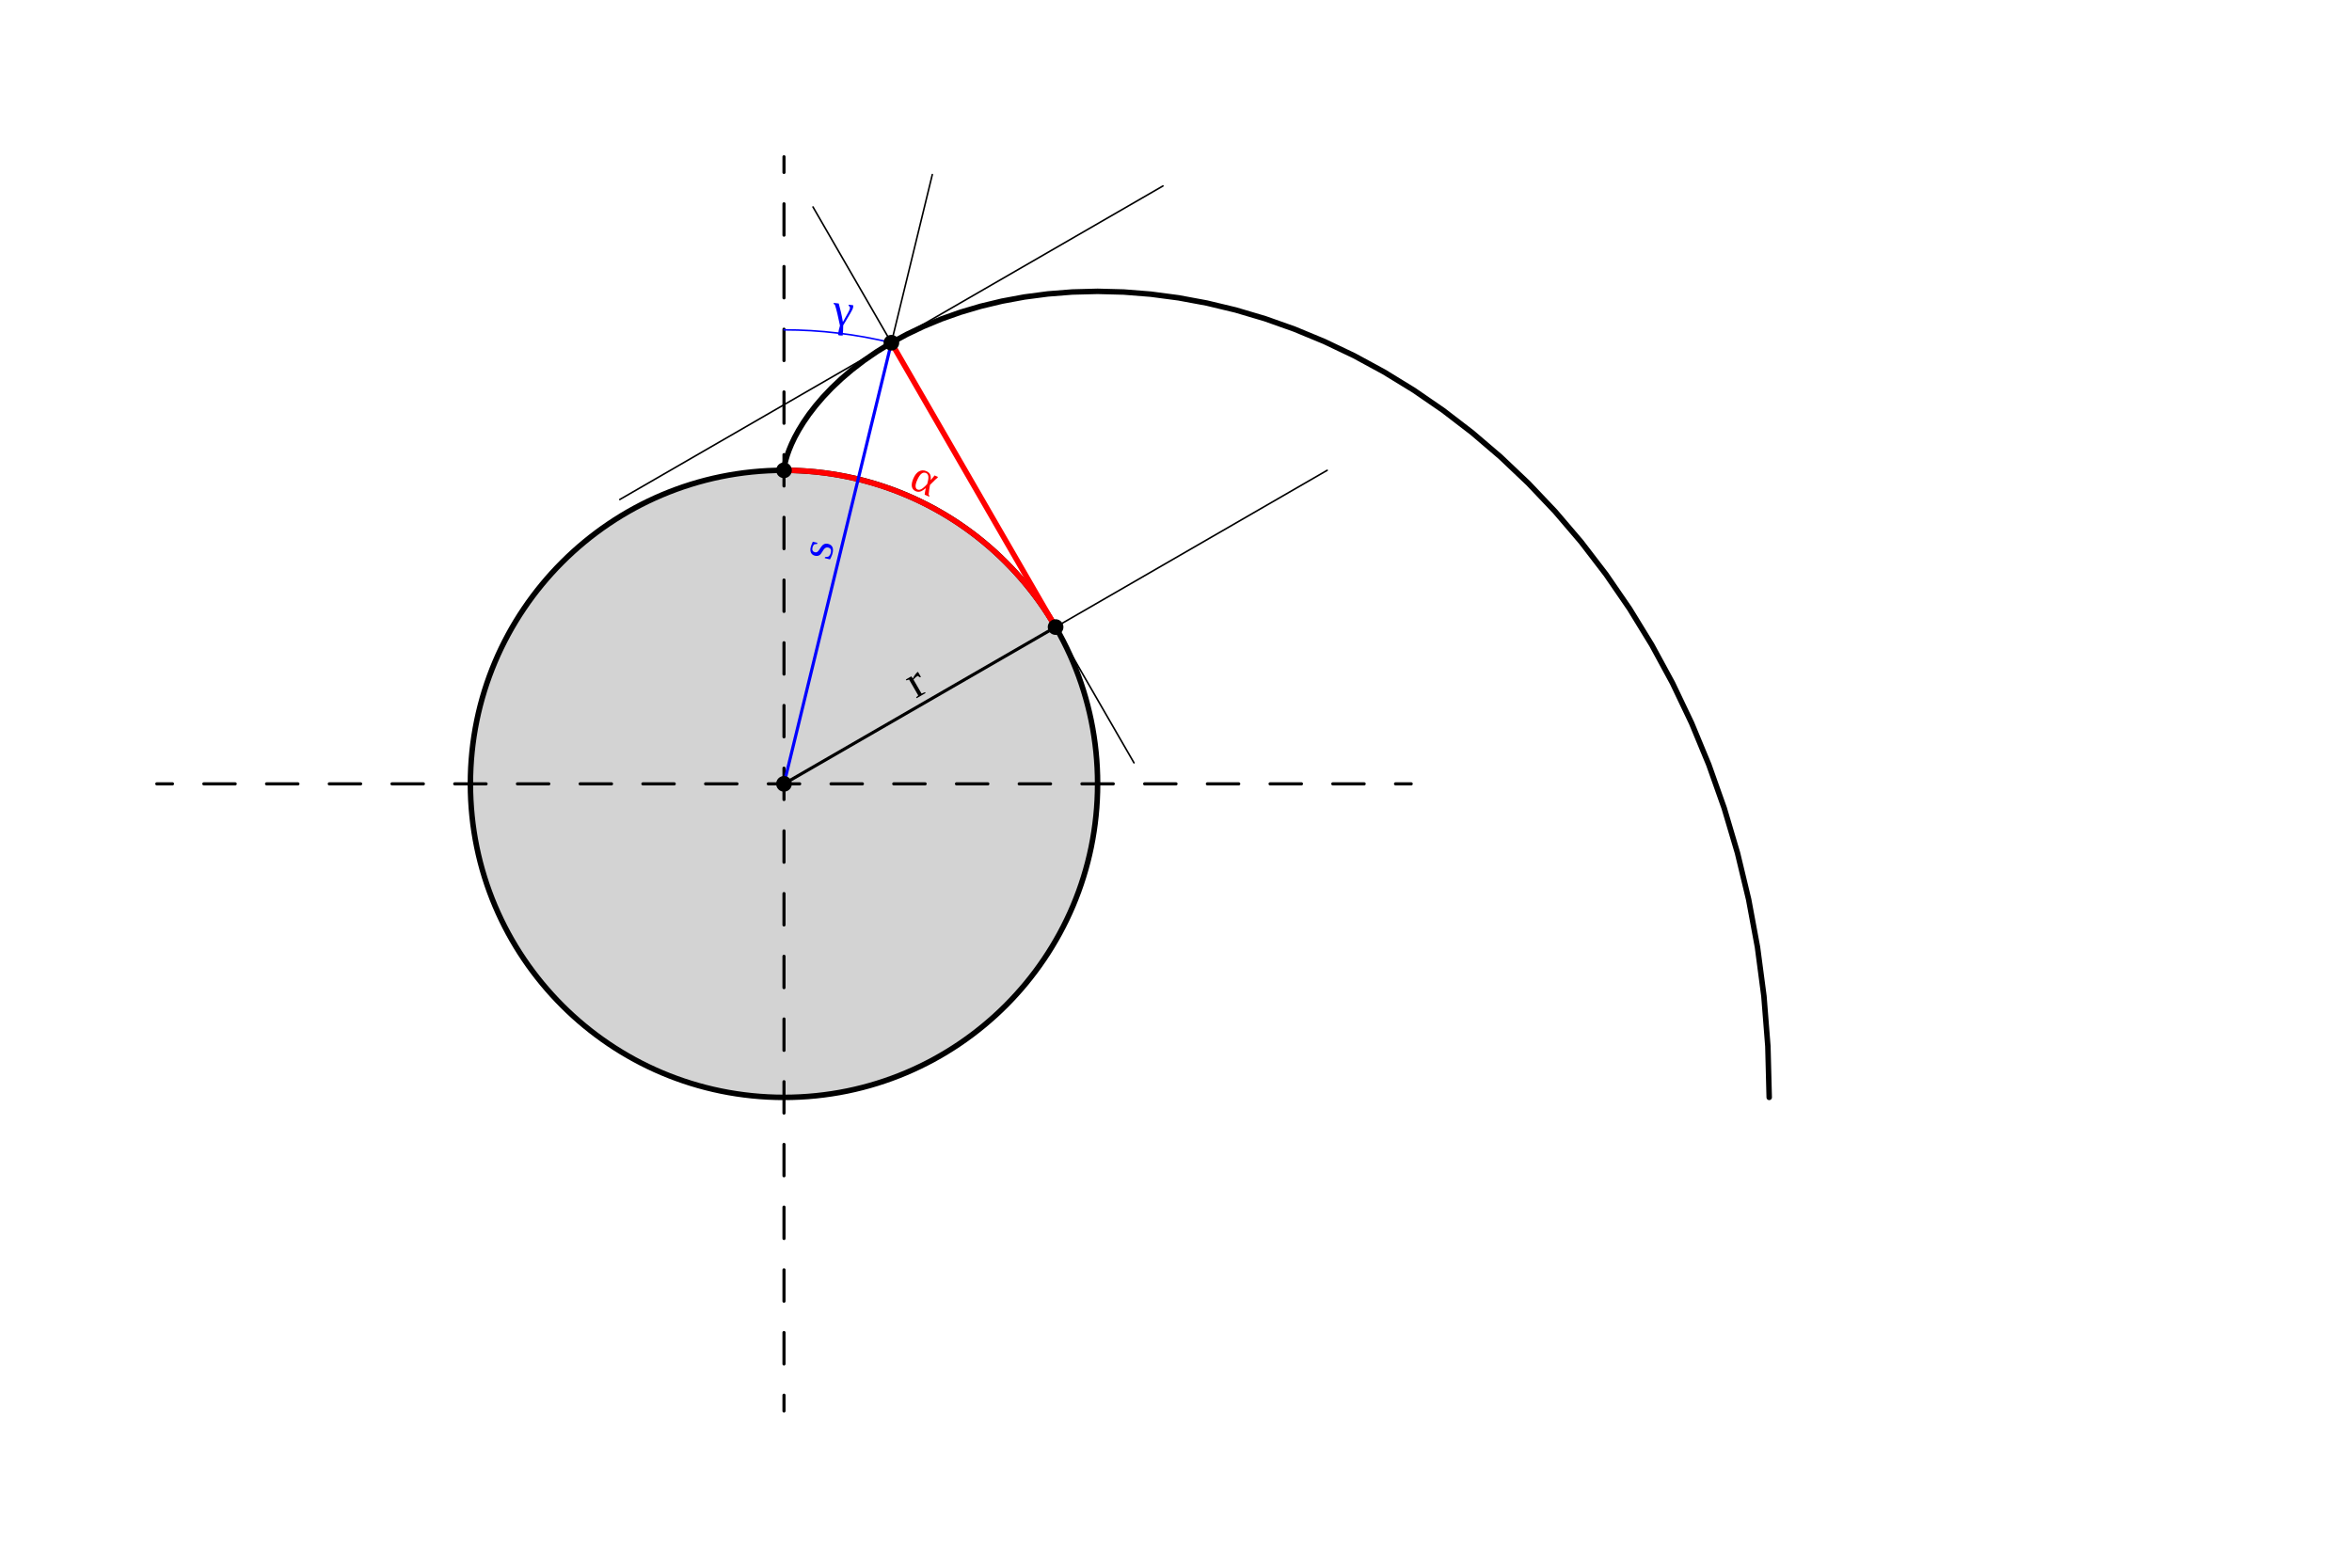
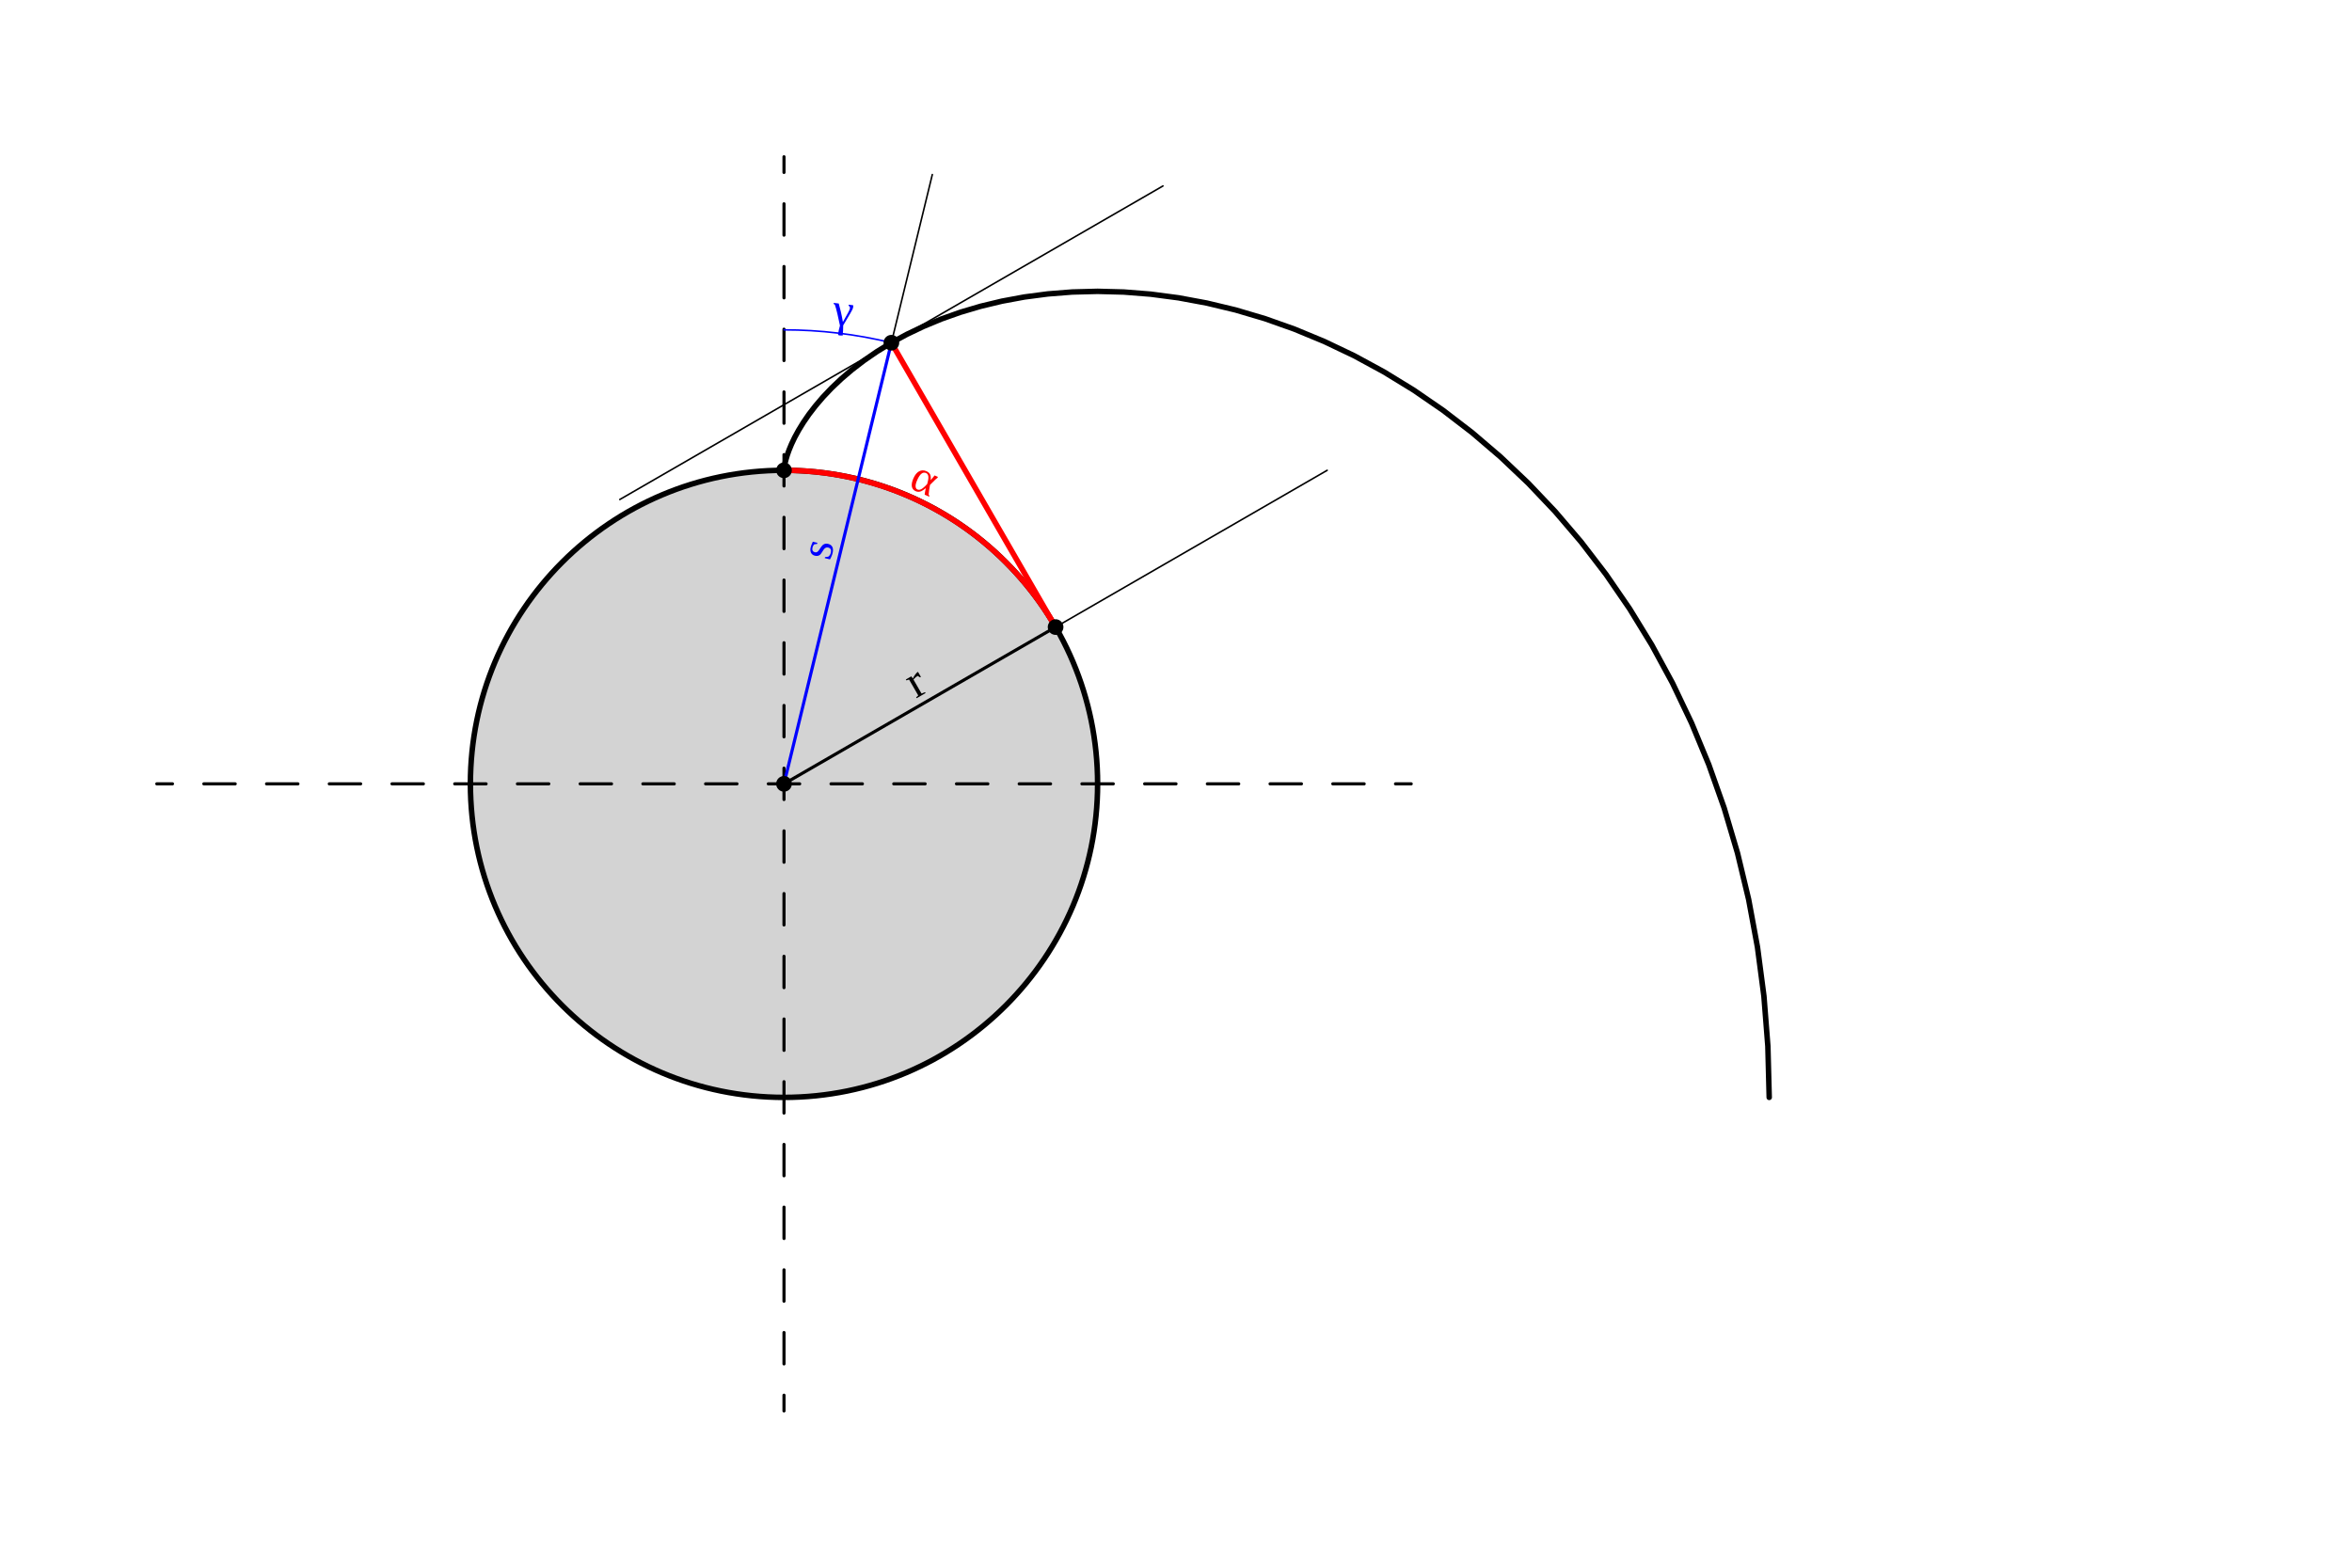
<svg xmlns="http://www.w3.org/2000/svg" width="150mm" height="100mm" viewBox="-50 -50 150 100" version="1.1">
  <style />
  <g transform="scale(1, -1)" fill="lightgrey">
-     <path d="M 0.000 20.000 L 0.001 20.027 L 0.008 20.109 L 0.026 20.245 L 0.061 20.434 L 0.119 20.674 L 0.205 20.963 L 0.324 21.299 L 0.481 21.678 L 0.682 22.099 L 0.931 22.556 L 1.232 23.047 L 1.589 23.567 L 2.007 24.110 L 2.488 24.673 L 3.035 25.249 L 3.652 25.834 L 4.340 26.421 L 5.101 27.005 L 5.937 27.580 L 6.849 28.138 L 7.836 28.674 L 8.900 29.181 L 10.040 29.653 L 11.255 30.083 L 12.543 30.464 L 13.902 30.790 L 15.331 31.055 L 16.826 31.251 L 18.383 31.374 L 20.000 31.416 L 21.672 31.372 L 23.393 31.236 L 25.160 31.003 L 26.966 30.668 L 28.805 30.227 L 30.671 29.674 L 32.557 29.005 L 34.456 28.218 L 36.361 27.310 L 38.264 26.276 L 40.158 25.116 L 42.032 23.827 L 43.881 22.408 L 45.694 20.859 L 47.464 19.179 L 49.181 17.370 L 50.836 15.431 L 52.421 13.365 L 53.927 11.173 L 55.345 8.859 L 56.666 6.426 L 57.881 3.878 L 58.982 1.218 L 59.961 -1.547 L 60.810 -4.412 L 61.520 -7.370 L 62.084 -10.416 L 62.495 -13.542 L 62.747 -16.739 L 62.832 -20.000" stroke="black" stroke-width="0.35" stroke-linecap="round" fill="none" />
-     <circle cx="0.000" cy="0.000" r="20.000" stroke="black" stroke-width="0.35" stroke-linecap="round" />
-     <line x1="-40.000" y1="0.000" x2="40.000" y2="0.000" stroke="black" stroke-width="0.2" stroke-linecap="round" stroke-dasharray="2.0 1.0 0.0 1.0" stroke-dashoffset="1.0" />
-     <line x1="0.000" y1="-40.000" x2="0.000" y2="40.000" stroke="black" stroke-width="0.2" stroke-linecap="round" stroke-dasharray="2.0 1.0 0.0 1.0" stroke-dashoffset="1.0" />
-     <line x1="0.000" y1="0.000" x2="34.641" y2="20.000" stroke="black" stroke-width="0.1" stroke-linecap="round" />
-     <line x1="0.000" y1="0.000" x2="9.459" y2="38.865" stroke="black" stroke-width="0.1" stroke-linecap="round" />
-     <line x1="-10.472" y1="18.138" x2="24.169" y2="38.138" stroke="black" stroke-width="0.1" stroke-linecap="round" />
-     <line x1="1.849" y1="36.798" x2="22.321" y2="1.340" stroke="black" stroke-width="0.1" stroke-linecap="round" />
-     <line x1="0.000" y1="0.000" x2="17.321" y2="10.000" stroke="black" stroke-width="0.2" stroke-linecap="round" />
-     <g transform="translate(8.660 5.000) rotate(30.000)">
-       <text transform="translate(0.000 0.500) scale(0.25, -0.25)" fill="black" stroke="none">r</text>
+     <g transform="rotate(90.000)">
+       <path d="M 20.000 0.000 L 20.027 -0.001 L 20.109 -0.008 L 20.245 -0.026 L 20.434 -0.061 L 20.674 -0.119 L 20.963 -0.205 L 21.299 -0.324 L 21.678 -0.481 L 22.099 -0.682 L 22.556 -0.931 L 23.047 -1.232 L 23.567 -1.589 L 24.110 -2.007 L 24.673 -2.488 L 25.249 -3.035 L 25.834 -3.652 L 26.421 -4.340 L 27.005 -5.101 L 27.580 -5.937 L 28.138 -6.849 L 28.674 -7.836 L 29.181 -8.900 L 29.653 -10.040 L 30.083 -11.255 L 30.464 -12.543 L 30.790 -13.902 L 31.055 -15.331 L 31.251 -16.826 L 31.374 -18.383 L 31.416 -20.000 L 31.372 -21.672 L 31.236 -23.393 L 31.003 -25.160 L 30.668 -26.966 L 30.227 -28.805 L 29.674 -30.671 L 29.005 -32.557 L 28.218 -34.456 L 27.310 -36.361 L 26.276 -38.264 L 25.116 -40.158 L 23.827 -42.032 L 22.408 -43.881 L 20.859 -45.694 L 19.179 -47.464 L 17.370 -49.181 L 15.431 -50.836 L 13.365 -52.421 L 11.173 -53.927 L 8.859 -55.345 L 6.426 -56.666 L 3.878 -57.881 L 1.218 -58.982 L -1.547 -59.961 L -4.412 -60.810 L -7.370 -61.520 L -10.416 -62.084 L -13.542 -62.495 L -16.739 -62.747 L -20.000 -62.832" stroke="black" stroke-width="0.35" stroke-linecap="round" fill="none" />
+       <circle cx="0.000" cy="0.000" r="20.000" stroke="black" stroke-width="0.35" stroke-linecap="round" />
+       <line x1="-40.000" y1="0.000" x2="40.000" y2="0.000" stroke="black" stroke-width="0.2" stroke-linecap="round" stroke-dasharray="2.0 1.0 0.0 1.0" stroke-dashoffset="1.0" />
+       <line x1="0.000" y1="-40.000" x2="0.000" y2="40.000" stroke="black" stroke-width="0.2" stroke-linecap="round" stroke-dasharray="2.0 1.0 0.0 1.0" stroke-dashoffset="1.0" />
+       <line x1="0.000" y1="0.000" x2="20.000" y2="-34.641" stroke="black" stroke-width="0.1" stroke-linecap="round" />
+       <line x1="0.000" y1="0.000" x2="38.865" y2="-9.459" stroke="black" stroke-width="0.1" stroke-linecap="round" />
+       <line x1="18.138" y1="10.472" x2="38.138" y2="-24.169" stroke="black" stroke-width="0.1" stroke-linecap="round" />
+       <line x1="19.478" y1="-11.849" x2="18.660" y2="-12.321" stroke="black" stroke-width="0.1" stroke-linecap="round" />
+       <line x1="0.000" y1="0.000" x2="10.000" y2="-17.321" stroke="black" stroke-width="0.2" stroke-linecap="round" />
+       <g transform="translate(5.000 -8.660) rotate(-60.000)">
+         <text transform="translate(0.000 0.500) scale(0.25, -0.25)" fill="black" stroke="none">r</text>
+       </g>
+       <line x1="10.000" y1="-17.321" x2="28.138" y2="-6.849" stroke="red" stroke-width="0.35" stroke-linecap="round" fill="none" />
+       <path d="M 10.000 -17.321 A 20.000 20.000 0 0 1 20.000 0.000" stroke="red" stroke-width="0.35" stroke-linecap="round" fill="none" />
+       <g transform="translate(18.271 -8.135) rotate(-114.000)">
+         <text transform="translate(-0.500 0.500) scale(0.25, -0.25)" fill="red" stroke="none">α</text>
+       </g>
+       <line x1="0.000" y1="0.000" x2="28.138" y2="-6.849" stroke="blue" stroke-width="0.2" stroke-linecap="round" />
+       <g transform="translate(14.069 -3.424) rotate(-13.679)">
+         <text transform="translate(0.000 0.500) scale(0.25, -0.25)" fill="blue" stroke="none">s</text>
+       </g>
+       <path d="M 28.138 -6.849 A 28.959 28.959 0 0 1 28.959 0.000" stroke="blue" stroke-width="0.1" stroke-linecap="round" fill="none" />
+       <g transform="translate(28.753 -3.449) rotate(-96.840)">
+         <text transform="translate(-0.500 0.500) scale(0.25, -0.25)" fill="blue" stroke="none">γ</text>
+       </g>
+       <circle cx="0.000" cy="0.000" r="0.5" fill="black" />
+       <circle cx="20.000" cy="0.000" r="0.5" fill="black" />
+       <circle cx="10.000" cy="-17.321" r="0.5" fill="black" />
+       <circle cx="28.138" cy="-6.849" r="0.5" fill="black" />
    </g>
-     <line x1="17.321" y1="10.000" x2="6.849" y2="28.138" stroke="red" stroke-width="0.35" stroke-linecap="round" fill="none" />
-     <path d="M 0.000 20.000 A 20.000 20.000 0 0 0 17.321 10.000" stroke="red" stroke-width="0.35" stroke-linecap="round" fill="none" />
-     <g transform="translate(8.135 18.271) rotate(-24.000)">
-       <text transform="translate(-0.500 0.500) scale(0.25, -0.25)" fill="red" stroke="none">α</text>
-     </g>
-     <line x1="0.000" y1="0.000" x2="6.849" y2="28.138" stroke="blue" stroke-width="0.2" stroke-linecap="round" />
-     <g transform="translate(3.424 14.069) rotate(76.321)">
-       <text transform="translate(0.000 0.500) scale(0.25, -0.25)" fill="blue" stroke="none">s</text>
-     </g>
-     <path d="M 0.000 28.959 A 28.959 28.959 0 0 0 6.849 28.138" stroke="blue" stroke-width="0.1" stroke-linecap="round" fill="none" />
-     <g transform="translate(3.449 28.753) rotate(-6.840)">
-       <text transform="translate(-0.500 0.500) scale(0.25, -0.25)" fill="blue" stroke="none">γ</text>
-     </g>
-     <circle cx="0.000" cy="0.000" r="0.5" fill="black" />
-     <circle cx="0.000" cy="20.000" r="0.5" fill="black" />
-     <circle cx="17.321" cy="10.000" r="0.5" fill="black" />
-     <circle cx="6.849" cy="28.138" r="0.5" fill="black" />
  </g>
</svg>
